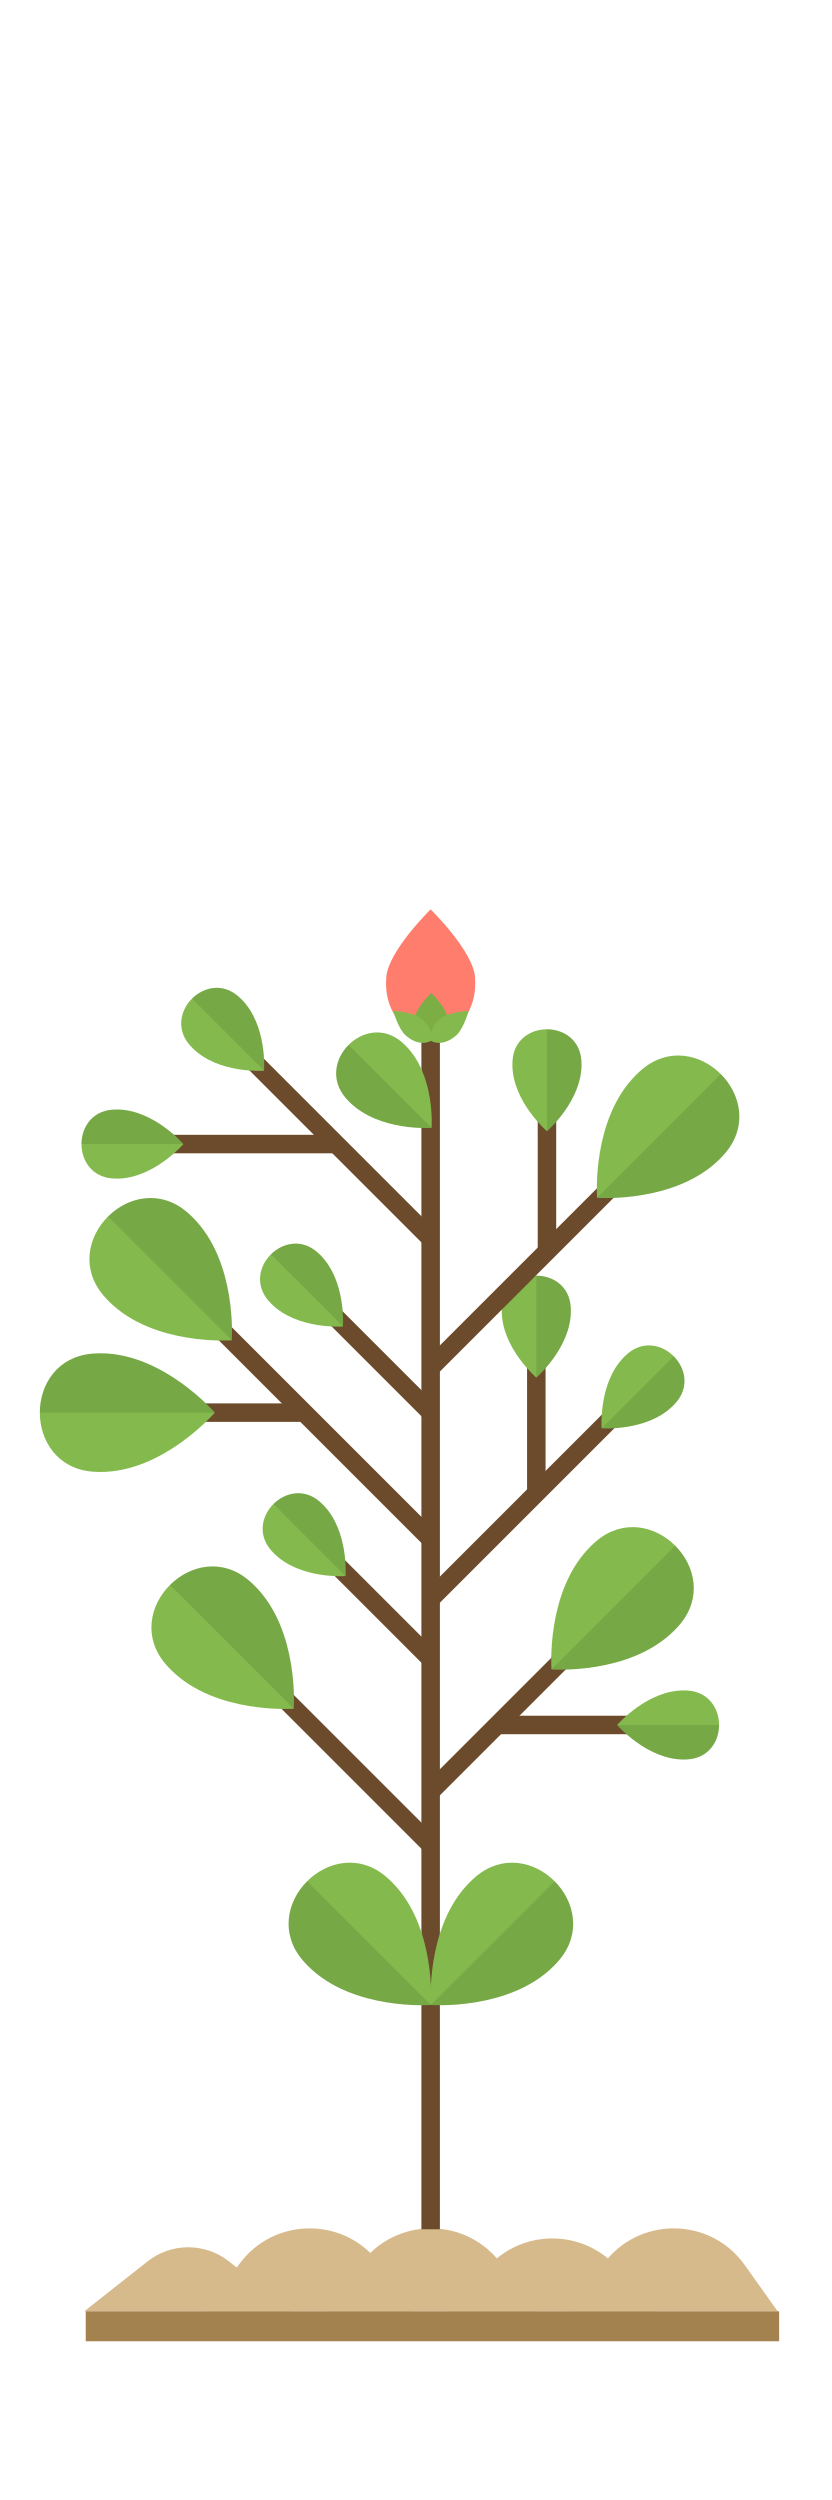
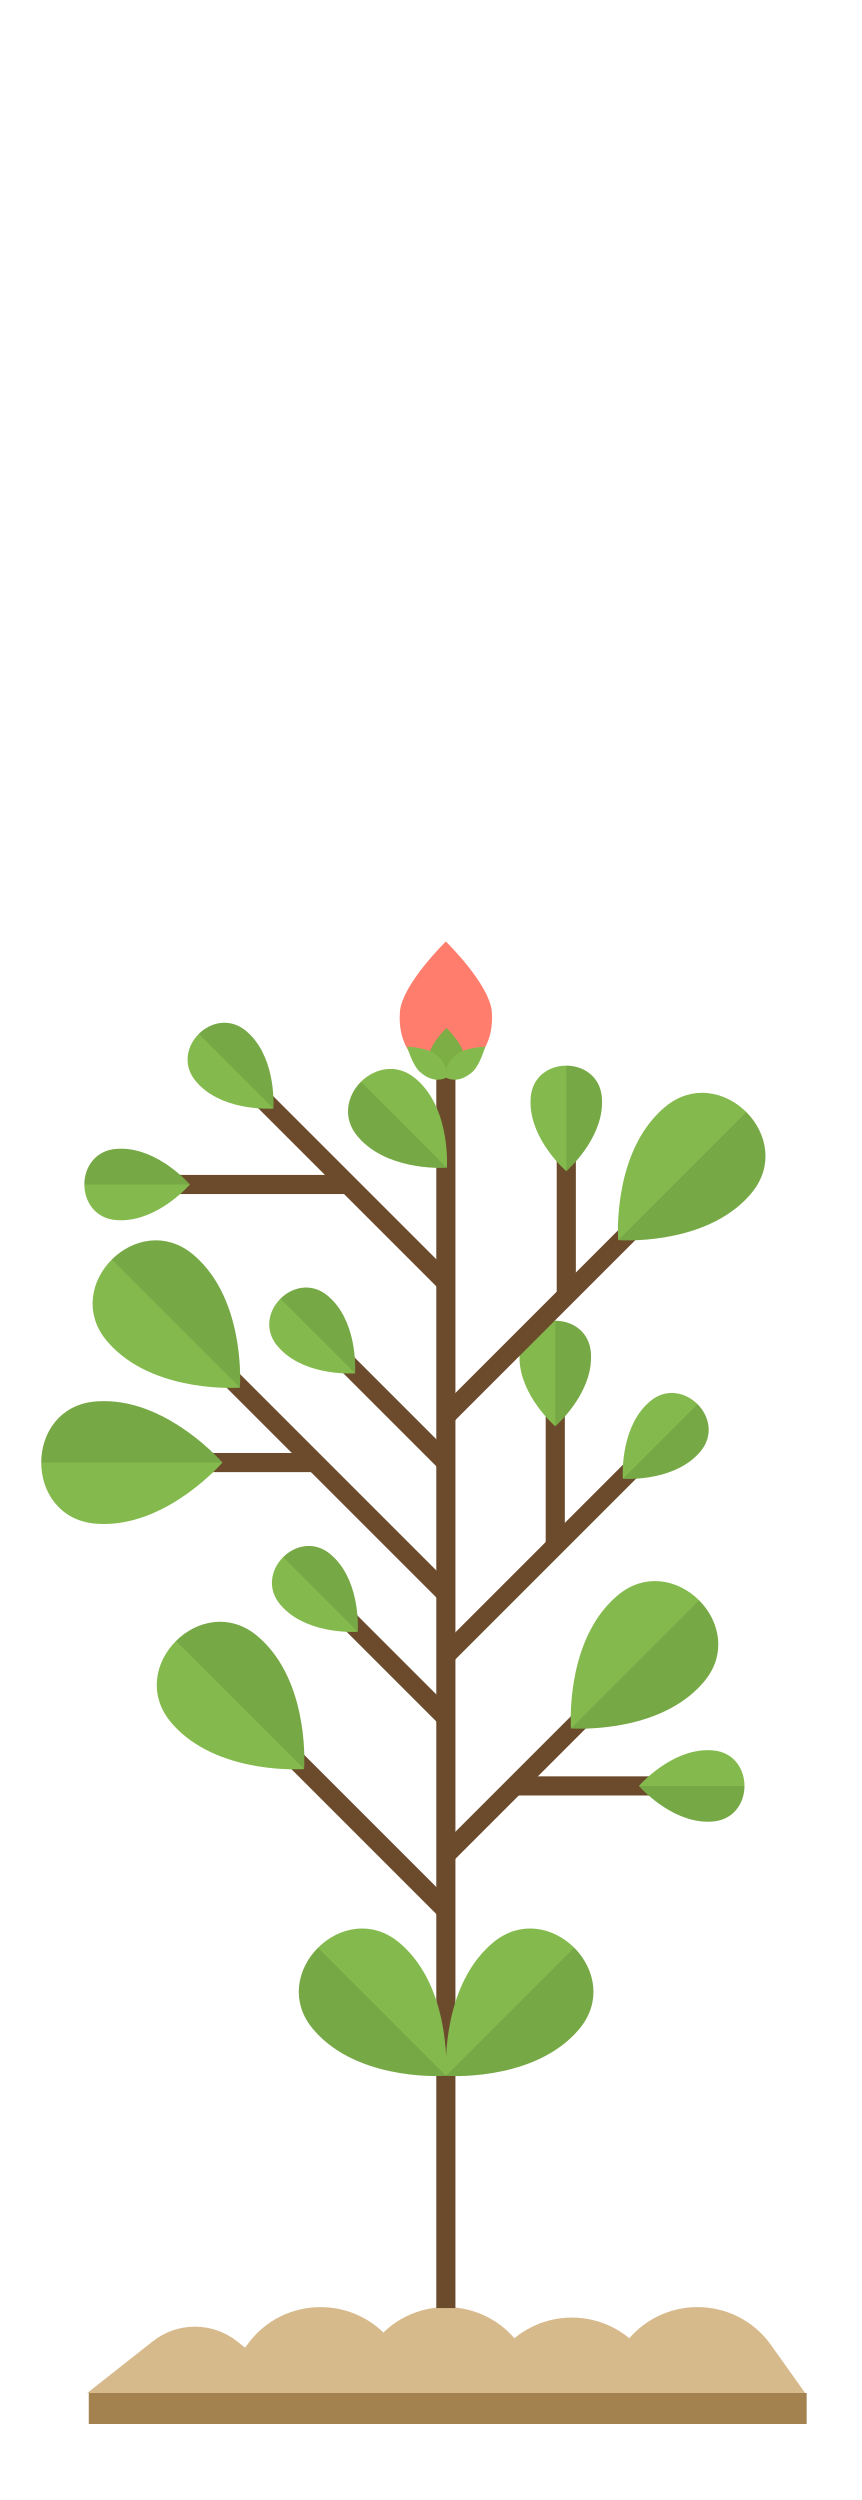
- <svg xmlns="http://www.w3.org/2000/svg" viewBox="0 0 90 270.462">
-   <g style="isolation:isolate;">
-     <g id="a">
-       <g>
-         <g>
-           <path d="M15.964,244.646l-6.847,5.402H31.611l-6.847-5.402c-2.58-2.036-6.22-2.036-8.8,0Z" style="fill:#d7ba8c;" />
-           <path d="M25.814,245.036l-3.567,5.013h22.495l-3.567-5.013c-3.758-5.281-11.602-5.281-15.36,0Z" style="fill:#d7ba8c;" />
-           <path d="M38.944,245.036l-3.567,5.013h22.495l-3.567-5.013c-3.758-5.281-11.602-5.281-15.36,0Z" style="fill:#d7ba8c;" />
-           <path d="M52.713,245.323l-4.207,4.726h22.495l-4.207-4.726c-3.749-4.211-10.332-4.211-14.081,0Z" style="fill:#d7ba8c;" />
-           <path d="M65.203,245.036l-3.567,5.013h22.495l-3.567-5.013c-3.758-5.281-11.602-5.281-15.36,0Z" style="fill:#d7ba8c;" />
-         </g>
-         <rect x="9.276" y="250.049" width="75.014" height="3.24" style="fill:#a48250;" />
-         <rect x="45.589" y="111.756" width="2" height="129.419" style="fill:#6b4b2c;" />
-         <g>
-           <path d="M59.894,212.708c-4.827,4.827-13.279,4.201-13.279,4.201,0,0-.626-8.452,4.201-13.279,.201-.201,.409-.393,.621-.575,5.81-4.986,14.017,3.221,9.031,9.031-.183,.213-.374,.42-.575,.621Z" style="fill:#84ba4d;" />
-           <path d="M59.894,212.708c.201-.201,.393-.408,.575-.621,2.493-2.905,1.688-6.41-.467-8.564l-13.387,13.387s8.452,.626,13.279-4.201Z" style="fill:#e6e7e8; mix-blend-mode:multiply;" />
-         </g>
-         <g>
-           <path d="M33.337,212.708c4.827,4.827,13.278,4.201,13.278,4.201,0,0,.626-8.452-4.201-13.279-.201-.201-.408-.393-.621-.575-5.81-4.986-14.017,3.221-9.031,9.031,.183,.213,.374,.42,.575,.621Z" style="fill:#84ba4d;" />
-           <path d="M33.336,212.708c-.201-.201-.393-.408-.575-.621-2.493-2.905-1.688-6.41,.467-8.564l13.387,13.387s-8.452,.626-13.279-4.201Z" style="fill:#e6e7e8; mix-blend-mode:multiply;" />
-         </g>
-         <rect x="43.681" y="185.616" width="20.219" height="2" transform="translate(-116.2057 92.6998) rotate(-45.002)" style="fill:#6b4b2c;" />
-         <g>
-           <path d="M72.94,176.404c-4.827,4.827-13.279,4.201-13.279,4.201,0,0-.626-8.452,4.201-13.279,.201-.201,.409-.393,.621-.575,5.81-4.986,14.017,3.221,9.031,9.031-.183,.213-.374,.42-.575,.621Z" style="fill:#84ba4d;" />
-           <path d="M72.94,176.404c.201-.201,.393-.409,.575-.621,2.493-2.905,1.688-6.41-.467-8.564l-13.387,13.387s8.452,.626,13.279-4.201Z" style="fill:#e6e7e8; mix-blend-mode:multiply;" />
-         </g>
-         <path d="M51.415,106.361c0,5.133-4.826,6.256-4.826,6.256,0,0-4.826-1.123-4.826-6.256,0-.214,.008-.426,.025-.636,.219-2.87,4.802-7.343,4.802-7.343,0,0,4.583,4.473,4.802,7.343,.016,.21,.024,.422,.024,.636Z" style="fill:#ff7d6c;" />
-         <g>
-           <path d="M48.418,110.331c0,1.875-1.763,2.285-1.763,2.285,0,0-1.763-.41-1.763-2.285,0-.078,.003-.156,.009-.233,.08-1.048,1.754-2.683,1.754-2.683,0,0,1.674,1.634,1.754,2.683,.006,.077,.009,.154,.009,.233Z" style="fill:#7dad45;" />
-           <path d="M49.206,112.141c-1.46,1.176-2.552,.475-2.552,.475,0,0-.452-1.216,1.008-2.392,.061-.049,.123-.096,.185-.141,.852-.614,2.857-.729,2.857-.729,0,0-.54,1.935-1.321,2.636-.057,.051-.116,.102-.177,.151Z" style="fill:#84ba4d;" />
-           <path d="M44.037,112.141c1.46,1.176,2.552,.475,2.552,.475,0,0,.452-1.216-1.008-2.392-.061-.049-.123-.096-.185-.141-.852-.614-2.857-.729-2.857-.729,0,0,.54,1.935,1.321,2.636,.057,.051,.116,.102,.177,.151Z" style="fill:#84ba4d;" />
-         </g>
-         <rect x="37.392" y="179.8" width="2" height="23.183" transform="translate(-124.0931 83.2098) rotate(-45.0018)" style="fill:#6b4b2c;" />
-         <g>
-           <path d="M27.574,171.578c4.827,4.827,4.201,13.279,4.201,13.279,0,0-8.452,.626-13.279-4.201-.201-.201-.393-.408-.575-.621-4.986-5.81,3.221-14.017,9.031-9.031,.213,.183,.42,.374,.621,.575Z" style="fill:#84ba4d;" />
-           <path d="M27.574,171.578c-.201-.201-.408-.393-.621-.575-2.905-2.493-6.41-1.688-8.564,.467l13.387,13.387s.626-8.452-4.201-13.278Z" style="fill:#e6e7e8; mix-blend-mode:multiply;" />
-         </g>
-         <rect x="34.475" y="139.64" width="2" height="31.511" transform="translate(-99.4899 70.5974) rotate(-44.9995)" style="fill:#6b4b2c;" />
-         <rect x="20.566" y="151.825" width="12.339" height="2" style="fill:#6b4b2c;" />
-         <g>
-           <path d="M20.868,131.721c4.827,4.827,4.201,13.279,4.201,13.279,0,0-8.452,.626-13.279-4.201-.201-.201-.393-.409-.575-.621-4.986-5.81,3.221-14.017,9.031-9.031,.213,.183,.42,.374,.621,.575Z" style="fill:#84ba4d;" />
-           <path d="M20.868,131.721c-.201-.201-.409-.393-.621-.575-2.905-2.493-6.41-1.688-8.564,.467l13.387,13.387s.626-8.452-4.201-13.279Z" style="fill:#e6e7e8; mix-blend-mode:multiply;" />
-         </g>
-         <g>
-           <path d="M10.88,146.407c6.826,0,12.36,6.419,12.36,6.419,0,0-5.534,6.419-12.36,6.419-.284,0-.567-.011-.846-.033-7.634-.583-7.634-12.189,0-12.773,.28-.021,.562-.033,.846-.033Z" style="fill:#84ba4d;" />
-           <path d="M10.88,146.407c-.284,0-.567,.011-.846,.033-3.817,.291-5.726,3.339-5.726,6.386H23.24s-5.534-6.419-12.36-6.419Z" style="fill:#e6e7e8; mix-blend-mode:multiply;" />
-         </g>
-         <rect x="40.276" y="166.642" width="2" height="15.026" transform="translate(-111.0564 80.1957) rotate(-45.0001)" style="fill:#6b4b2c;" />
-         <g>
-           <path d="M34.934,162.774c2.812,2.812,2.447,7.735,2.447,7.735,0,0-4.923,.364-7.735-2.447-.117-.117-.229-.238-.335-.362-2.904-3.385,1.876-8.165,5.261-5.261,.124,.106,.245,.218,.362,.335Z" style="fill:#84ba4d;" />
-           <path d="M34.934,162.774c-.117-.117-.238-.229-.362-.335-1.692-1.452-3.733-.983-4.989,.272l7.798,7.798s.364-4.923-2.447-7.735Z" style="fill:#e6e7e8; mix-blend-mode:multiply;" />
-         </g>
-         <rect x="42.563" y="162.075" width="27.849" height="2" transform="translate(-98.7665 87.7065) rotate(-45)" style="fill:#6b4b2c;" />
-         <g>
-           <path d="M72.82,152.073c-2.812,2.812-7.735,2.447-7.735,2.447,0,0-.364-4.923,2.447-7.735,.117-.117,.238-.229,.362-.335,3.385-2.904,8.165,1.876,5.261,5.261-.106,.124-.218,.245-.335,.362Z" style="fill:#84ba4d;" />
-           <path d="M72.82,152.073c.117-.117,.229-.238,.335-.362,1.452-1.692,.983-3.733-.272-4.989l-7.798,7.798s4.923,.364,7.735-2.447Z" style="fill:#e6e7e8; mix-blend-mode:multiply;" />
-         </g>
-         <rect x="57.021" y="147.912" width="2" height="13.629" style="fill:#6b4b2c;" />
-         <g>
-           <path d="M61.76,141.835c0,3.976-3.739,7.2-3.739,7.2,0,0-3.739-3.223-3.739-7.2,0-.166,.006-.33,.019-.493,.34-4.447,7.1-4.447,7.44,0,.012,.163,.019,.327,.019,.493Z" style="fill:#84ba4d;" />
-           <path d="M61.76,141.835c0-.166-.006-.33-.019-.493-.17-2.223-1.945-3.335-3.72-3.335v11.028s3.739-3.223,3.739-7.2Z" style="fill:#e6e7e8; mix-blend-mode:multiply;" />
-         </g>
-         <rect x="53.79" y="185.615" width="14.729" height="2" style="fill:#6b4b2c;" />
-         <g>
-           <path d="M73.964,190.355c-3.976,0-7.2-3.739-7.2-3.739,0,0,3.223-3.739,7.2-3.739,.166,0,.33,.006,.493,.019,4.447,.34,4.447,7.1,0,7.44-.163,.013-.327,.019-.493,.019Z" style="fill:#84ba4d;" />
-           <path d="M73.964,190.355c.166,0,.33-.006,.493-.019,2.223-.17,3.335-1.945,3.335-3.72h-11.028s3.223,3.739,7.2,3.739Z" style="fill:#e6e7e8; mix-blend-mode:multiply;" />
-         </g>
-         <rect x="42.291" y="136.41" width="29.705" height="2" transform="translate(-80.4264 80.6534) rotate(-45)" style="fill:#6b4b2c;" />
-         <g>
-           <path d="M77.872,125.384c-4.827,4.827-13.279,4.201-13.279,4.201,0,0-.626-8.452,4.201-13.279,.201-.201,.408-.393,.621-.575,5.81-4.986,14.017,3.221,9.031,9.031-.183,.213-.374,.42-.575,.621Z" style="fill:#84ba4d;" />
-           <path d="M77.872,125.384c.201-.201,.393-.409,.575-.621,2.493-2.905,1.688-6.41-.467-8.564l-13.387,13.387s8.452,.626,13.279-4.201Z" style="fill:#e6e7e8; mix-blend-mode:multiply;" />
-         </g>
-         <g>
-           <path d="M37.785,119.202c3.237,3.237,8.906,2.818,8.906,2.818,0,0,.42-5.668-2.818-8.906-.135-.135-.274-.263-.417-.386-3.897-3.344-9.401,2.16-6.057,6.057,.122,.143,.251,.282,.386,.417Z" style="fill:#84ba4d;" />
-           <path d="M37.785,119.202c-.135-.135-.263-.274-.386-.417-1.672-1.948-1.132-4.299,.313-5.744l8.978,8.978s-5.668,.42-8.906-2.817Z" style="fill:#e6e7e8; mix-blend-mode:multiply;" />
-         </g>
-         <rect x="40.075" y="139.45" width="2" height="15.671" transform="translate(-92.1158 72.1832) rotate(-45.0001)" style="fill:#6b4b2c;" />
-         <g>
-           <path d="M34.652,135.771c2.812,2.812,2.447,7.735,2.447,7.735,0,0-4.923,.364-7.735-2.447-.117-.117-.229-.238-.335-.362-2.904-3.385,1.876-8.165,5.261-5.261,.124,.106,.245,.218,.362,.335Z" style="fill:#84ba4d;" />
-           <path d="M34.652,135.771c-.117-.117-.238-.229-.362-.335-1.692-1.452-3.733-.983-4.989,.272l7.798,7.798s.365-4.923-2.447-7.735Z" style="fill:#e6e7e8; mix-blend-mode:multiply;" />
-         </g>
-         <rect x="35.365" y="109.237" width="2" height="29.067" transform="translate(-76.8683 61.9664) rotate(-45.0006)" style="fill:#6b4b2c;" />
-         <g>
-           <path d="M26.12,108.101c2.812,2.812,2.447,7.735,2.447,7.735,0,0-4.923,.364-7.735-2.447-.117-.117-.229-.238-.335-.362-2.904-3.385,1.876-8.165,5.261-5.261,.124,.106,.245,.218,.362,.335Z" style="fill:#84ba4d;" />
-           <path d="M26.12,108.101c-.117-.117-.238-.229-.362-.335-1.692-1.452-3.733-.983-4.989,.272l7.798,7.798s.364-4.923-2.447-7.735Z" style="fill:#e6e7e8; mix-blend-mode:multiply;" />
-         </g>
-         <rect x="17.384" y="122.77" width="18.981" height="2" style="fill:#6b4b2c;" />
-         <g>
-           <path d="M12.643,120.031c3.976,0,7.2,3.739,7.2,3.739,0,0-3.223,3.739-7.2,3.739-.166,0-.33-.006-.493-.019-4.447-.34-4.447-7.1,0-7.44,.163-.013,.327-.019,.493-.019Z" style="fill:#84ba4d;" />
-           <path d="M12.643,120.031c-.166,0-.33,.006-.493,.019-2.223,.17-3.335,1.945-3.335,3.72h11.028s-3.223-3.739-7.2-3.739Z" style="fill:#e6e7e8; mix-blend-mode:multiply;" />
-         </g>
-         <rect x="58.173" y="120.181" width="2" height="15.2" style="fill:#6b4b2c;" />
-         <g>
-           <path d="M62.911,115.18c0,3.976-3.739,7.2-3.739,7.2,0,0-3.739-3.223-3.739-7.2,0-.166,.006-.33,.019-.493,.34-4.447,7.1-4.447,7.44,0,.013,.163,.019,.327,.019,.493Z" style="fill:#84ba4d;" />
-           <path d="M62.911,115.18c0-.166-.006-.33-.019-.493-.17-2.223-1.945-3.335-3.72-3.335v11.028s3.739-3.223,3.739-7.2Z" style="fill:#e6e7e8; mix-blend-mode:multiply;" />
-         </g>
-       </g>
-     </g>
+ <svg xmlns="http://www.w3.org/2000/svg" viewBox="0 0 90 261.231">
+   <style>.B{fill:#84ba4d}.C{fill:#e6e7e8}.D{fill:#6b4b2c}</style>
+   <g fill="#d7ba8c">
+     <path d="M15.964 244.646l-6.847 5.403h22.495l-6.847-5.403c-2.58-2.036-6.22-2.036-8.8 0z" />
+     <use href="#B" />
+     <use href="#B" x="13.13" />
+     <path d="M52.713 245.323l-4.207 4.726h22.495l-4.207-4.726a9.43 9.43 0 0 0-14.08 0z" />
+     <use href="#B" x="39.389" />
  </g>
+   <path d="M9.276 250.049H84.29v3.24H9.276z" fill="#a48250" />
+   <path d="M45.589 111.756h2v129.419h-2z" class="D" />
+   <path d="M59.894 212.708c-4.827 4.827-13.279 4.201-13.279 4.201s-.626-8.452 4.201-13.279c.201-.201.409-.393.621-.575 5.81-4.986 14.017 3.221 9.032 9.031a11.11 11.11 0 0 1-.575.621z" class="B" />
+   <path d="M59.894 212.708l.575-.621c2.493-2.905 1.688-6.41-.467-8.564L46.615 216.91s8.452.626 13.279-4.201z" style="mix-blend-mode:multiply" class="C" />
+   <path d="M33.337 212.708c4.827 4.827 13.279 4.201 13.279 4.201s.626-8.452-4.201-13.279c-.201-.201-.408-.393-.621-.575-5.81-4.986-14.017 3.221-9.031 9.031a11.07 11.07 0 0 0 .575.621z" class="B" />
+   <path d="M33.336 212.708l-.575-.621c-2.493-2.905-1.688-6.41.467-8.564l13.387 13.387s-8.452.626-13.279-4.201z" style="mix-blend-mode:multiply" class="C" />
+   <path d="M45.935 193.057l14.296-14.297 1.414 1.414-14.296 14.297z" class="D" />
+   <path d="M72.94 176.404c-4.827 4.827-13.279 4.201-13.279 4.201s-.626-8.452 4.201-13.279c.201-.201.409-.393.621-.575 5.81-4.986 14.017 3.221 9.031 9.031-.183.213-.374.42-.575.621z" class="B" />
+   <path d="M72.94 176.404l.575-.621c2.493-2.905 1.688-6.41-.467-8.564l-13.387 13.387s8.452.626 13.279-4.201z" style="mix-blend-mode:multiply" class="C" />
+   <path d="M51.415 106.361c0 5.133-4.826 6.256-4.826 6.256s-4.826-1.123-4.826-6.256l.025-.636c.219-2.87 4.802-7.343 4.802-7.343s4.583 4.473 4.802 7.343l.024.636z" fill="#ff7d6c" />
+   <path d="M48.418 110.331c0 1.875-1.763 2.285-1.763 2.285s-1.763-.41-1.763-2.285l.009-.233c.08-1.049 1.754-2.683 1.754-2.683s1.674 1.634 1.754 2.683l.009.233z" fill="#7dad45" />
+   <g class="B">
+     <path d="M49.206 112.141c-1.46 1.176-2.552.475-2.552.475s-.452-1.216 1.008-2.392l.185-.141c.852-.614 2.857-.729 2.857-.729s-.54 1.935-1.322 2.636l-.177.151z" />
+     <path d="M44.037 112.141c1.461 1.176 2.552.475 2.552.475s.452-1.216-1.008-2.392l-.185-.141c-.852-.614-2.857-.729-2.857-.729s.54 1.935 1.322 2.636l.177.151z" />
+   </g>
+   <path d="M29.488 183.903l1.414-1.414 16.394 16.393-1.414 1.414z" class="D" />
+   <path d="M27.574 171.578c4.827 4.827 4.201 13.279 4.201 13.279s-8.452.626-13.279-4.201a11.11 11.11 0 0 1-.575-.621c-4.986-5.81 3.221-14.017 9.031-9.031a11.11 11.11 0 0 1 .621.575z" class="B" />
+   <use href="#C" style="mix-blend-mode:multiply" class="C" />
+   <g class="D">
+     <path d="M23.627 144.961l1.414-1.414 22.281 22.282-1.414 1.414z" />
+     <path d="M20.566 151.825h12.339v2H20.566z" />
+   </g>
+   <path d="M20.868 131.721C25.694 136.548 25.069 145 25.069 145s-8.452.626-13.279-4.201a11.11 11.11 0 0 1-.575-.621c-4.986-5.81 3.221-14.017 9.032-9.031.213.183.42.374.621.575z" class="B" />
+   <use href="#C" x="-6.706" y="-39.857" style="mix-blend-mode:multiply" class="C" />
+   <path d="M10.88 146.407c6.826 0 12.36 6.419 12.36 6.419s-5.534 6.419-12.36 6.419a11.14 11.14 0 0 1-.846-.032c-7.634-.583-7.634-12.189 0-12.773a11.14 11.14 0 0 1 .846-.032z" class="B" />
+   <path d="M10.88 146.407l-.846.032c-3.817.292-5.725 3.339-5.725 6.386H23.24s-5.534-6.419-12.36-6.419z" style="mix-blend-mode:multiply" class="C" />
+   <path d="M35.257 169.549l1.414-1.414 10.625 10.625-1.414 1.414z" class="D" />
+   <use href="#D" class="B" />
+   <use href="#E" style="mix-blend-mode:multiply" class="C" />
+   <path d="M45.935 172.214l19.692-19.692 1.414 1.414-19.692 19.692z" class="D" />
+   <path d="M72.82 152.073c-2.812 2.812-7.735 2.447-7.735 2.447s-.365-4.923 2.447-7.735l.362-.335c3.385-2.904 8.165 1.876 5.261 5.261l-.335.362z" class="B" />
+   <path d="M72.82 152.073l.335-.362c1.452-1.692.983-3.733-.272-4.989l-7.798 7.798s4.923.364 7.735-2.447z" style="mix-blend-mode:multiply" class="C" />
+   <path d="M57.021 147.912h2v13.629h-2z" class="D" />
+   <use href="#F" class="B" />
+   <use href="#G" style="mix-blend-mode:multiply" class="C" />
+   <path d="M53.79 185.615H68.52v2H53.79z" class="D" />
+   <path d="M73.964 190.355c-3.976 0-7.2-3.739-7.2-3.739s3.223-3.739 7.2-3.739l.493.019c4.447.34 4.447 7.1 0 7.44l-.493.019z" class="B" />
+   <path d="M73.964 190.355l.493-.019c2.223-.17 3.335-1.945 3.335-3.72H66.764s3.223 3.739 7.2 3.739z" style="mix-blend-mode:multiply" class="C" />
+   <path d="M45.935 147.205L66.939 126.2l1.414 1.414-21.005 21.005z" class="D" />
+   <path d="M77.872 125.384c-4.827 4.827-13.279 4.201-13.279 4.201s-.626-8.452 4.201-13.279c.201-.201.409-.393.621-.575 5.81-4.986 14.017 3.221 9.031 9.031a11.07 11.07 0 0 1-.575.621z" class="B" />
+   <path d="M77.872 125.384l.575-.621c2.493-2.905 1.688-6.409-.467-8.564l-13.387 13.387s8.452.626 13.279-4.201z" style="mix-blend-mode:multiply" class="C" />
+   <path d="M37.785 119.202c3.237 3.237 8.906 2.818 8.906 2.818s.42-5.668-2.818-8.906l-.417-.386c-3.897-3.344-9.401 2.16-6.057 6.057l.386.417z" class="B" />
+   <path d="M37.785 119.202l-.386-.417c-1.672-1.948-1.132-4.299.313-5.744l8.978 8.978s-5.668.42-8.906-2.817z" style="mix-blend-mode:multiply" class="C" />
+   <path d="M34.827 142.451l1.414-1.414 11.081 11.081-1.414 1.414z" class="D" />
+   <use href="#D" x="-0.282" y="-27.004" class="B" />
+   <path d="M34.652 135.771l-.362-.335c-1.692-1.452-3.733-.983-4.989.272l7.798 7.798s.365-4.923-2.447-7.735z" style="mix-blend-mode:multiply" class="C" />
+   <path d="M25.381 114.201l1.414-1.414 20.554 20.553-1.414 1.414z" class="D" />
+   <path d="M26.12 108.101c2.812 2.812 2.447 7.735 2.447 7.735s-4.923.365-7.735-2.447l-.335-.362c-2.904-3.385 1.876-8.165 5.261-5.261l.362.335z" class="B" />
+   <use href="#E" x="-8.814" y="-54.674" style="mix-blend-mode:multiply" class="C" />
+   <path d="M17.384 122.77h18.981v2H17.384z" class="D" />
+   <path d="M12.643 120.031c3.976 0 7.2 3.739 7.2 3.739s-3.223 3.739-7.2 3.739a6.49 6.49 0 0 1-.493-.019c-4.447-.34-4.447-7.1 0-7.44l.493-.019z" class="B" />
+   <path d="M12.643 120.031l-.493.019c-2.223.17-3.335 1.945-3.335 3.72h11.028s-3.223-3.739-7.2-3.739z" style="mix-blend-mode:multiply" class="C" />
+   <path d="M58.173 120.181h2v15.2h-2z" class="D" />
+   <use href="#F" x="1.151" y="-26.655" class="B" />
+   <use href="#G" x="1.151" y="-26.655" style="mix-blend-mode:multiply" class="C" />
+   <defs>
+     <path id="B" d="M25.814 245.036l-3.567 5.013h22.495l-3.567-5.013c-3.758-5.281-11.602-5.281-15.36 0z" />
+     <path id="C" d="M27.574 171.578l-.621-.575c-2.905-2.493-6.41-1.688-8.564.467l13.387 13.387s.626-8.452-4.201-13.279z" />
+     <path id="D" d="M34.934 162.775c2.812 2.812 2.447 7.735 2.447 7.735s-4.923.364-7.735-2.447l-.335-.362c-2.904-3.385 1.876-8.165 5.261-5.261l.362.335z" />
+     <path id="E" d="M34.934 162.775l-.362-.335c-1.692-1.452-3.733-.983-4.989.272l7.798 7.798s.364-4.923-2.447-7.735z" />
+     <path id="F" d="M61.76 141.835c0 3.976-3.739 7.2-3.739 7.2s-3.739-3.223-3.739-7.2l.019-.493c.34-4.447 7.1-4.447 7.44 0l.019.493z" />
+     <path id="G" d="M61.76 141.835l-.019-.493c-.17-2.223-1.945-3.335-3.72-3.335v11.028s3.739-3.223 3.739-7.2z" />
+   </defs>
</svg>
